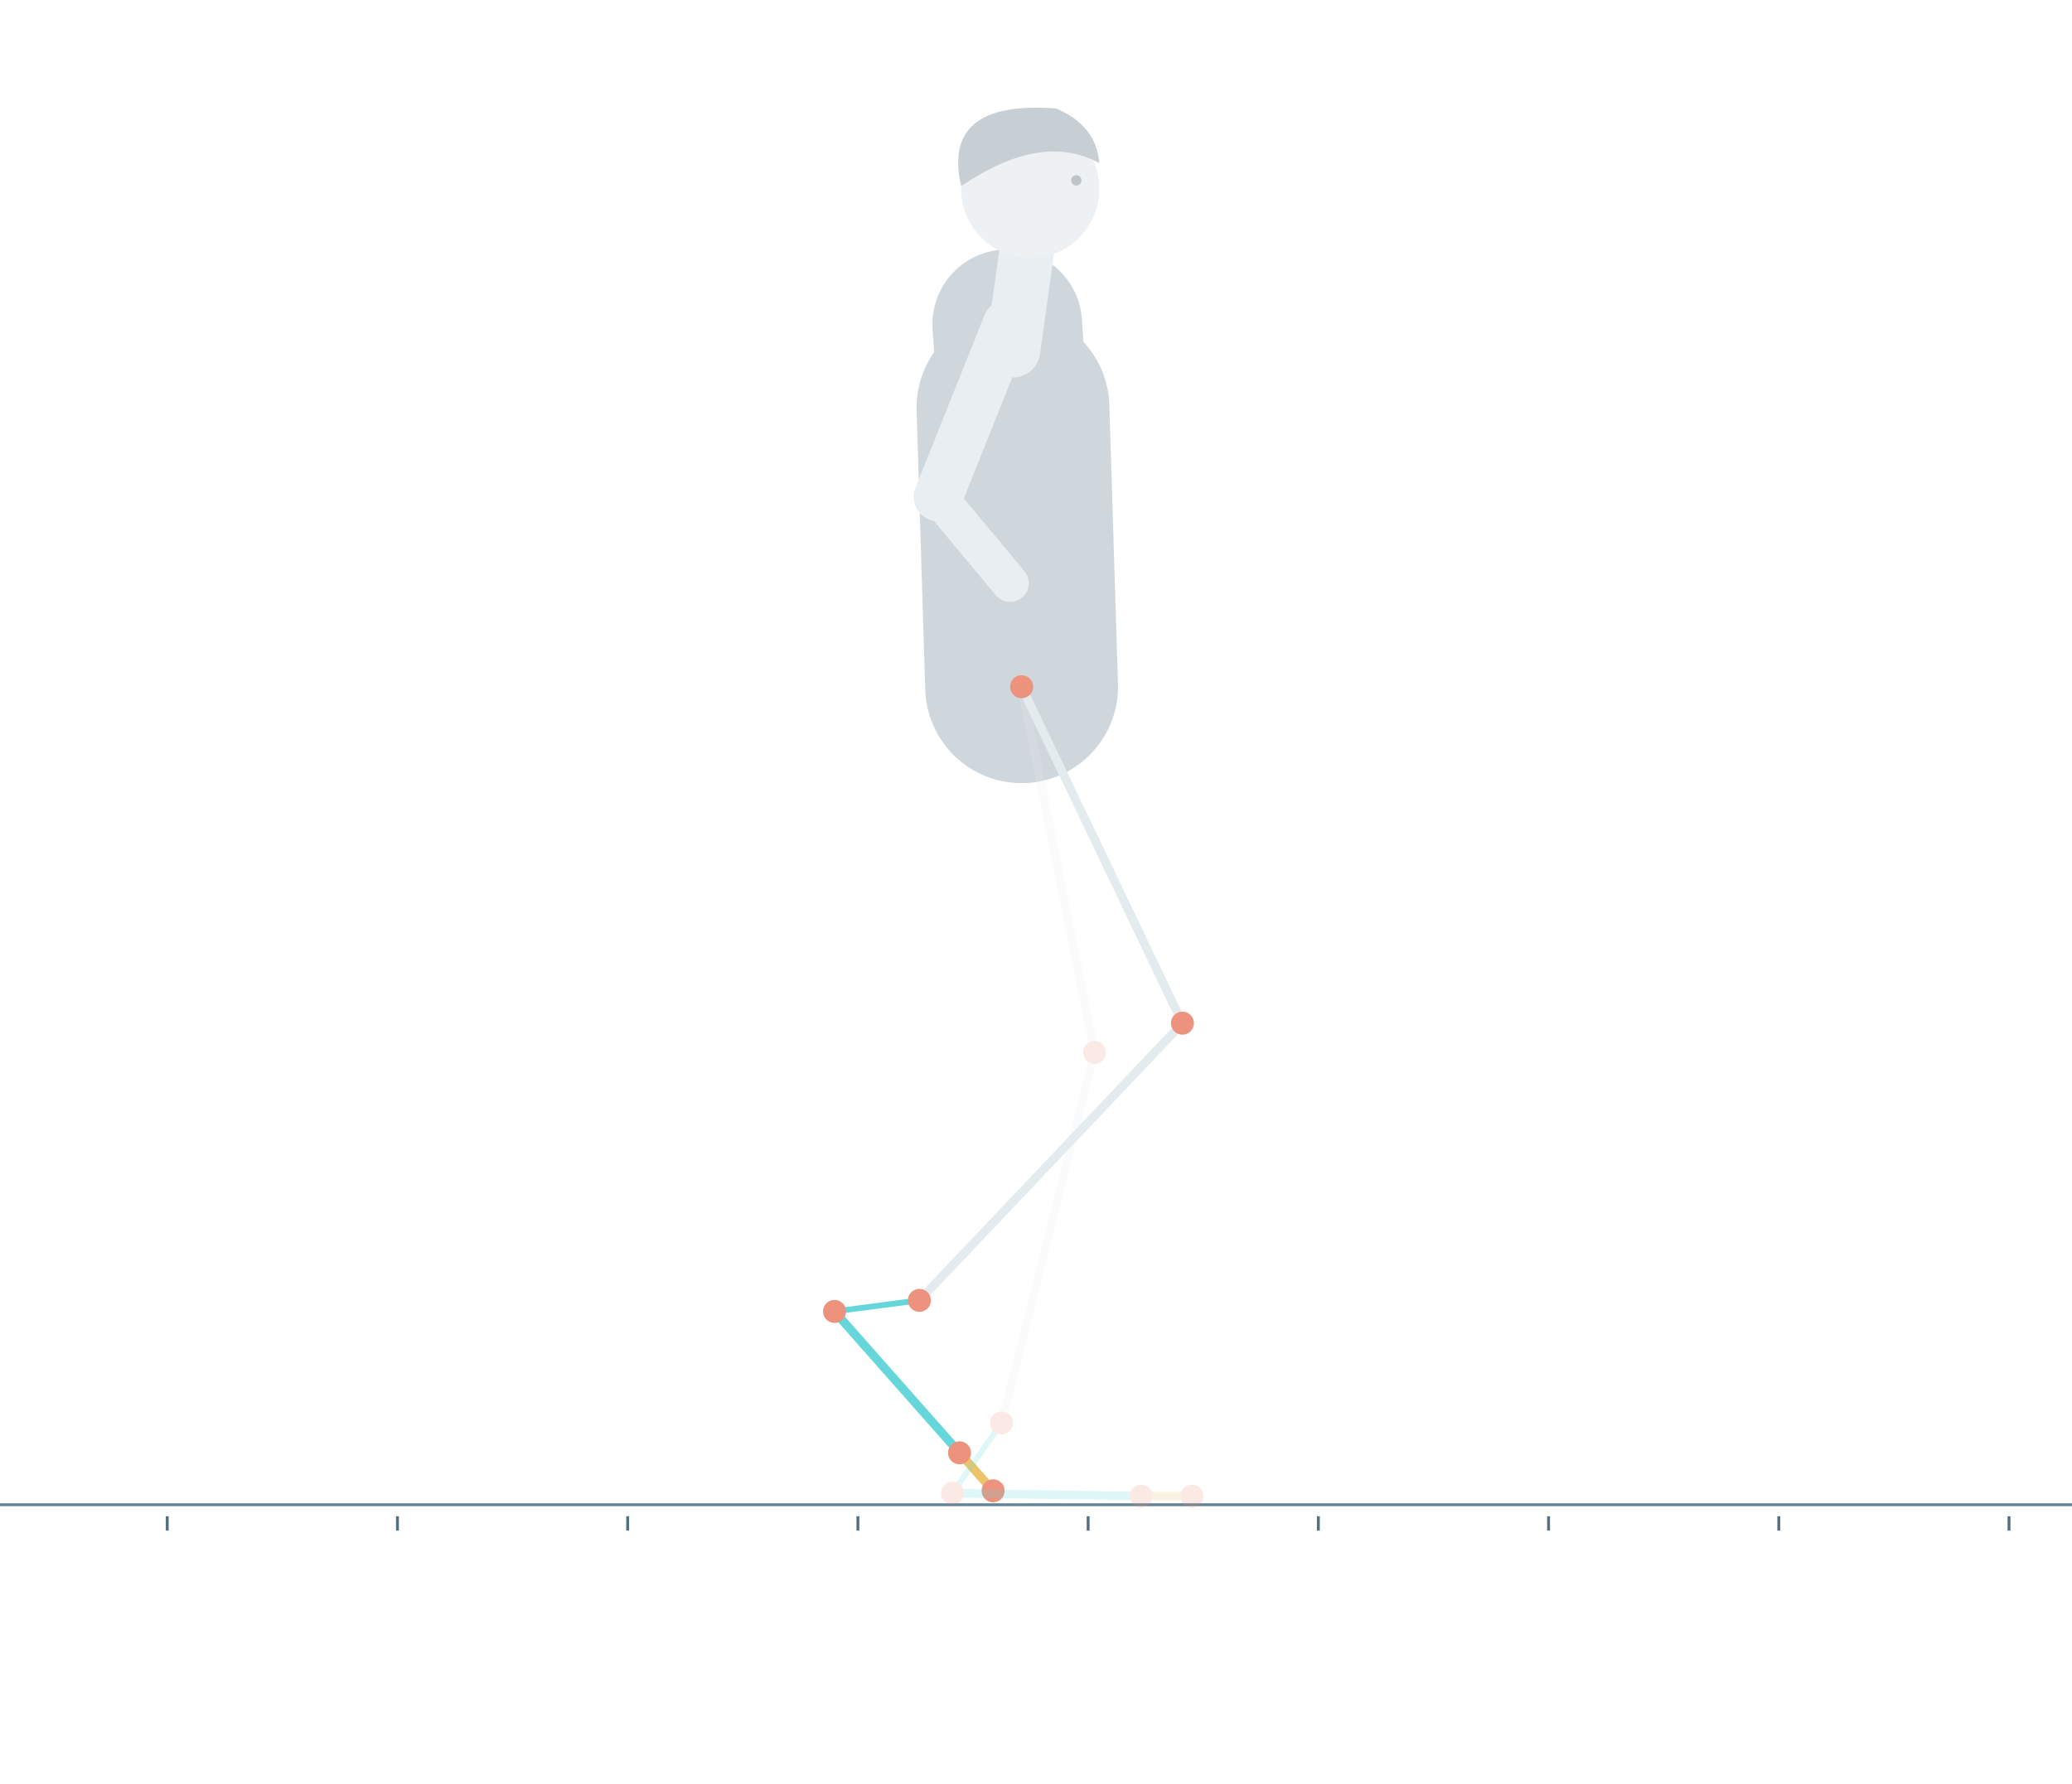
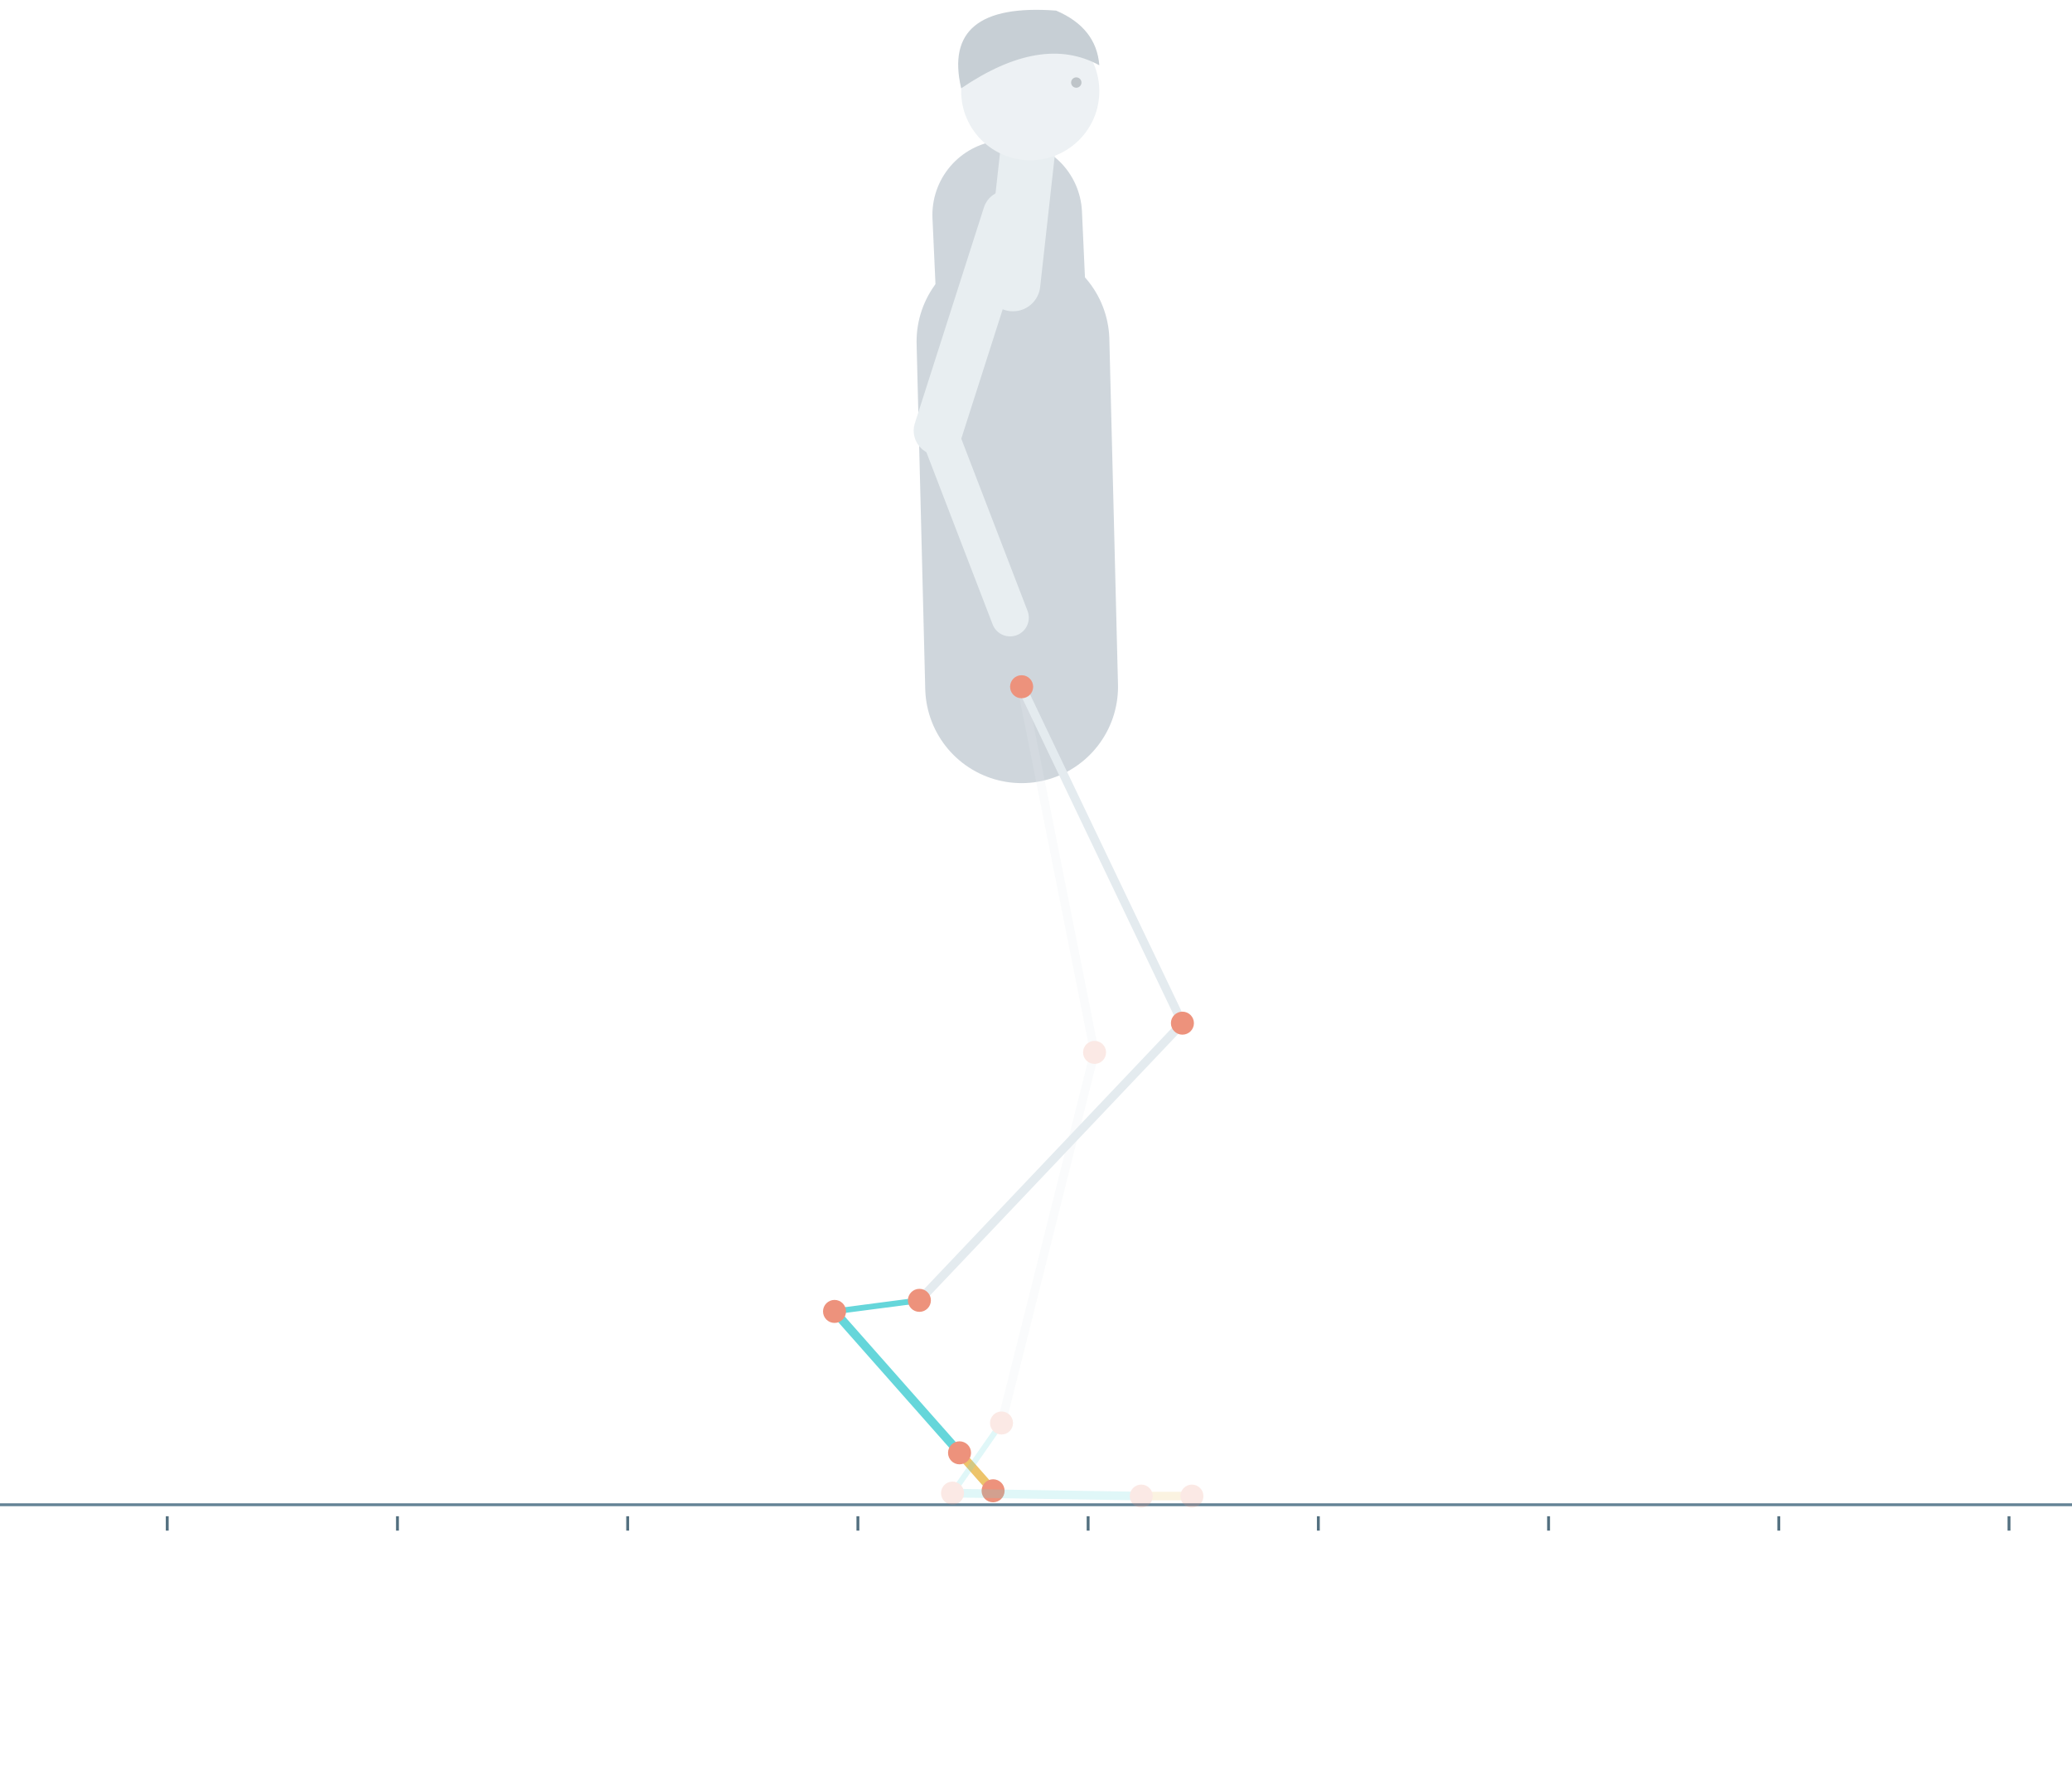
<svg xmlns="http://www.w3.org/2000/svg" viewBox="0 0 720 620" role="img" aria-labelledby="rig-7-title">
  <g transform="">
    <path d="M-1600,523H2200" stroke="#648396" stroke-width="1" />
    <path d="M-21.887,527v5" stroke="#537080" />
    <path d="M58.113,527v5" stroke="#537080" />
    <path d="M138.113,527v5" stroke="#537080" />
    <path d="M218.113,527v5" stroke="#537080" />
    <path d="M298.113,527v5" stroke="#537080" />
    <path d="M378.113,527v5" stroke="#537080" />
    <path d="M458.113,527v5" stroke="#537080" />
    <path d="M538.113,527v5" stroke="#537080" />
    <path d="M618.113,527v5" stroke="#537080" />
    <path d="M698.113,527v5" stroke="#537080" />
    <path d="M778.113,527v5" stroke="#537080" />
    <path d="M858.113,527v5" stroke="#537080" />
    <path d="M938.113,527v5" stroke="#537080" />
    <path d="M1018.113,527v5" stroke="#537080" />
    <path d="M1098.113,527v5" stroke="#537080" />
    <g opacity="0.28">
-       <path d="M355,238.69L352,141.69" stroke="#526D82" stroke-width="67" stroke-linecap="round" fill="none" />
-       <path d="M352,141.69L350,112.69" stroke="#526D82" stroke-width="52" stroke-linecap="round" fill="none" />
-       <path d="M350,112.69L326,172.69" stroke="#AEC3CD" stroke-width="17" stroke-linecap="round" fill="none" />
-       <path d="M326,172.69L351,202.69" stroke="#AEC3CD" stroke-width="13" stroke-linecap="round" fill="none" />
-       <path d="M352,121.69L358,78.69" stroke="#AEC3CD" stroke-width="19" stroke-linecap="round" fill="none" />
-       <circle cx="358" cy="65.69" r="24" fill="#BDCDD6" />
-       <path d="M334,64.688 Q327,34.688 367,37.688 Q381,43.688 382,56.688 Q362,45.688 334,64.688" fill="#365367" />
-       <circle cx="374" cy="62.69" r="1.8" fill="#142A3A" />
+       <path d="M355,238.69L352,118.69" stroke="#526D82" stroke-width="67" stroke-linecap="round" fill="none" />
+       <path d="M352,118.69L350,74.69" stroke="#526D82" stroke-width="52" stroke-linecap="round" fill="none" />
+       <path d="M350,74.69L326,149.69" stroke="#AEC3CD" stroke-width="17" stroke-linecap="round" fill="none" />
+       <path d="M326,149.69L351,214.69" stroke="#AEC3CD" stroke-width="13" stroke-linecap="round" fill="none" />
+       <path d="M352,98.69L358,44.69" stroke="#AEC3CD" stroke-width="19" stroke-linecap="round" fill="none" />
+       <circle cx="358" cy="31.69" r="24" fill="#BDCDD6" />
+       <path d="M334,30.688 Q327,0.688 367,3.688 Q381,9.688 382,22.688 Q362,11.688 334,30.688" fill="#365367" />
+       <circle cx="374" cy="28.69" r="1.8" fill="#142A3A" />
    </g>
    <path d="M355,238.69L410.88,355.62" stroke="#e4ebef" stroke-width="3" stroke-linecap="round" fill="none" />
    <path d="M410.88,355.62L319.48,451.96" stroke="#e4ebef" stroke-width="3" stroke-linecap="round" fill="none" />
    <path d="M319.48,451.96L289.99,455.81" stroke="#65d6da" stroke-width="2" stroke-linecap="round" fill="none" />
    <path d="M289.99,455.81L333.43,504.96" stroke="#65d6da" stroke-width="3" stroke-linecap="round" fill="none" />
    <path d="M333.43,504.96L345.09,518.15" stroke="#edc46b" stroke-width="3" stroke-linecap="round" fill="none" />
    <circle cx="355" cy="238.69" r="4" fill="#ed927c" />
    <circle cx="410.88" cy="355.62" r="4" fill="#ed927c" />
    <circle cx="319.48" cy="451.96" r="4" fill="#ed927c" />
    <circle cx="289.99" cy="455.81" r="4" fill="#ed927c" />
    <circle cx="333.43" cy="504.96" r="4" fill="#ed927c" />
    <circle cx="345.09" cy="518.15" r="4" fill="#ed927c" />
    <g opacity="0.2">
      <path d="M355,238.69L380.35,365.78" stroke="#e4ebef" stroke-width="3" stroke-linecap="round" fill="none" />
      <path d="M380.35,365.78L348.02,494.59" stroke="#e4ebef" stroke-width="3" stroke-linecap="round" fill="none" />
      <path d="M348.02,494.59L330.99,518.96" stroke="#65d6da" stroke-width="2" stroke-linecap="round" fill="none" />
      <path d="M330.99,518.96L396.58,520" stroke="#65d6da" stroke-width="3" stroke-linecap="round" fill="none" />
      <path d="M396.58,520L414.18,520" stroke="#edc46b" stroke-width="3" stroke-linecap="round" fill="none" />
      <circle cx="355" cy="238.69" r="4" fill="#ed927c" />
      <circle cx="380.35" cy="365.78" r="4" fill="#ed927c" />
      <circle cx="348.02" cy="494.59" r="4" fill="#ed927c" />
      <circle cx="330.99" cy="518.96" r="4" fill="#ed927c" />
      <circle cx="396.58" cy="520" r="4" fill="#ed927c" />
      <circle cx="414.18" cy="520" r="4" fill="#ed927c" />
    </g>
  </g>
</svg>
